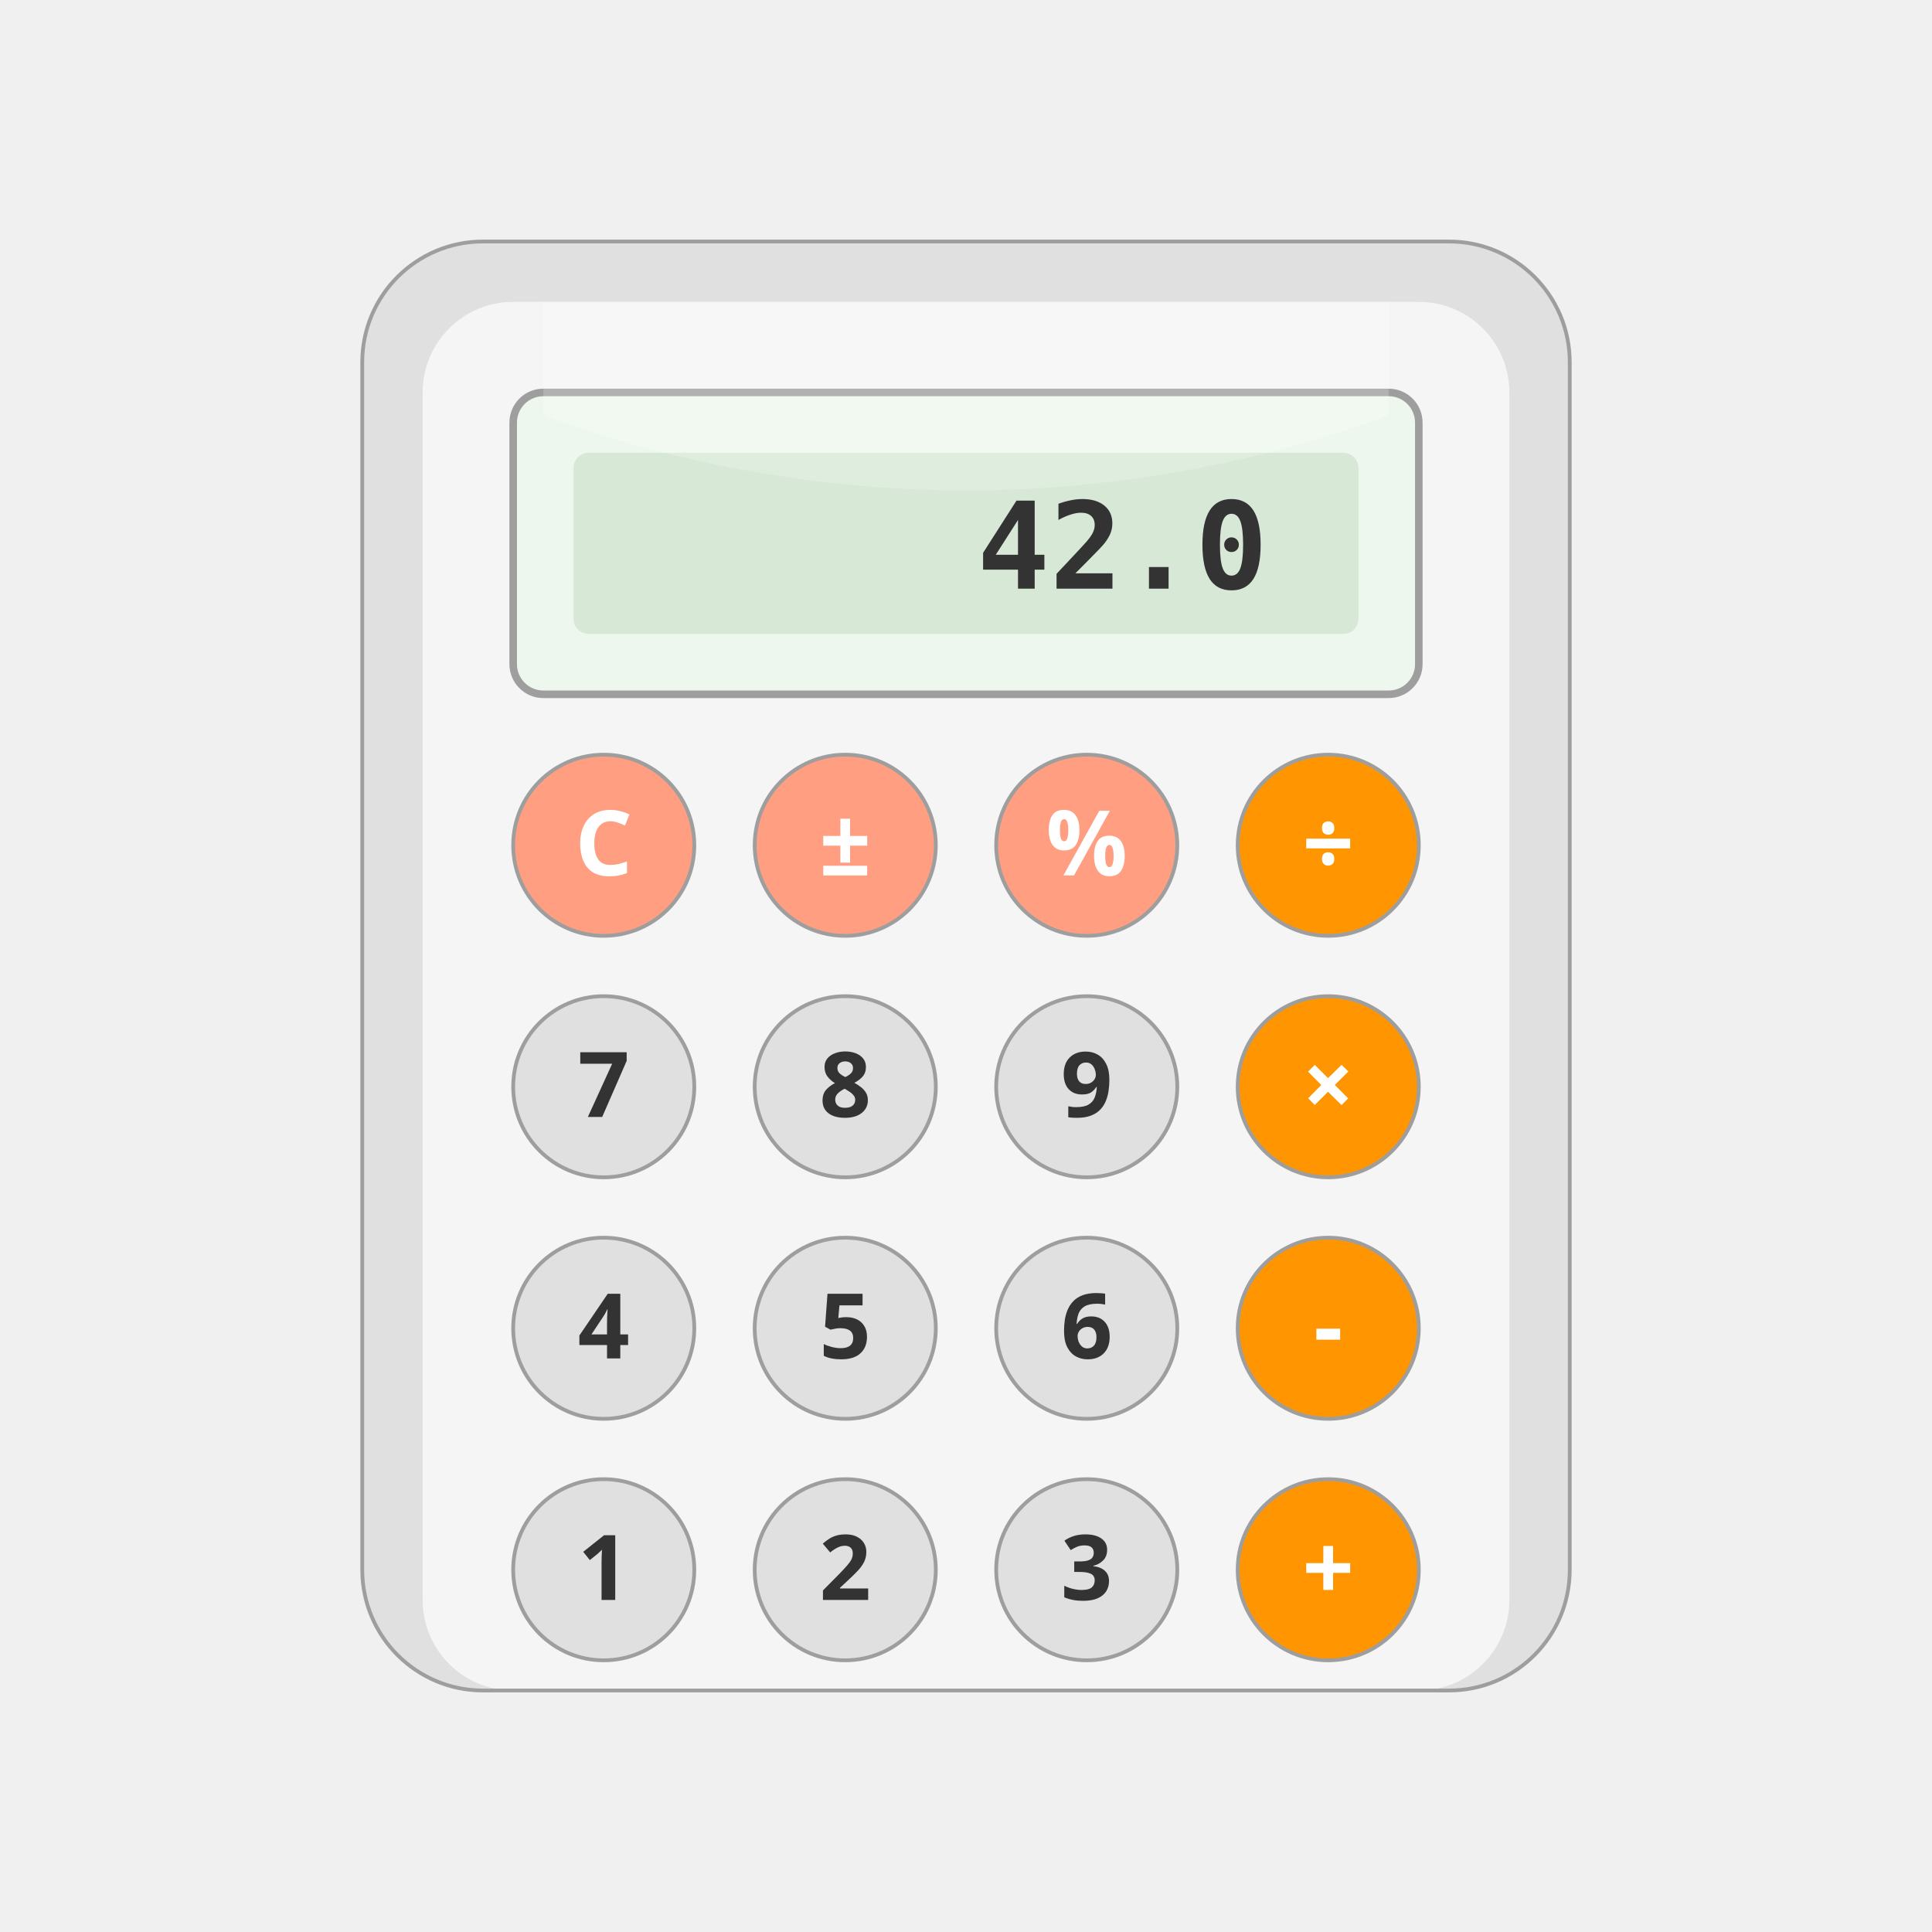
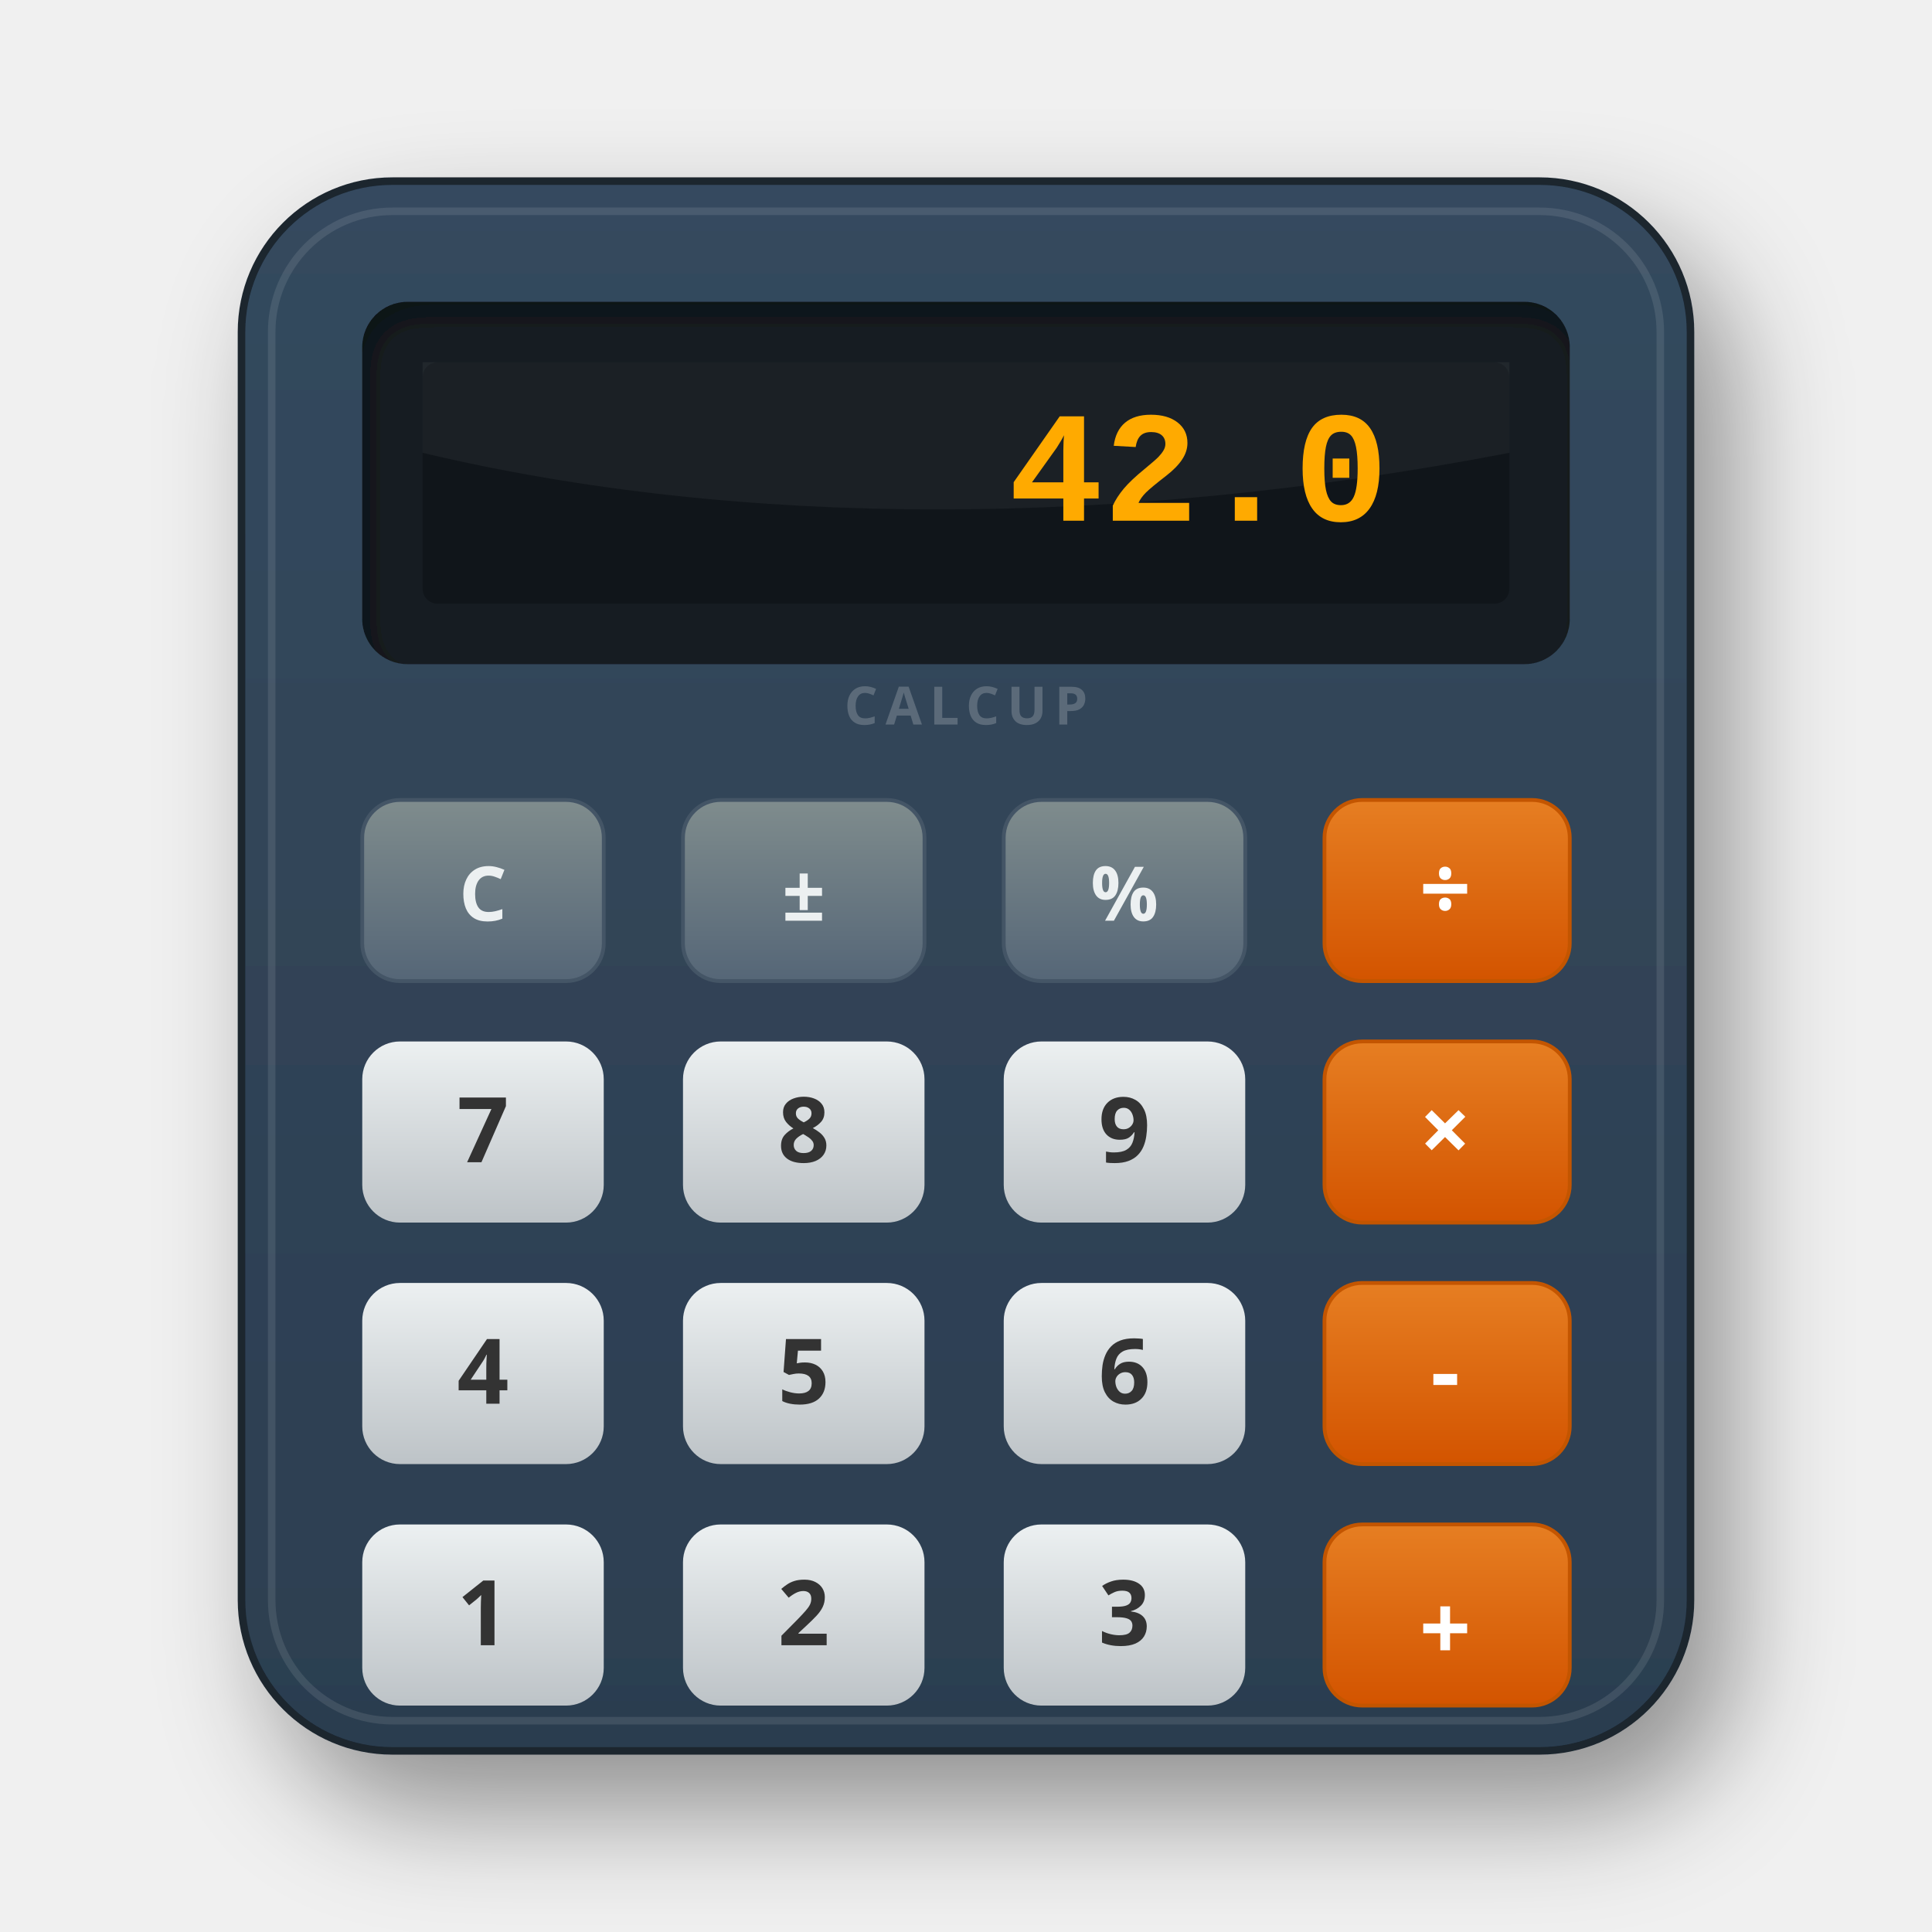
<svg xmlns="http://www.w3.org/2000/svg" viewBox="0 0 512 512">
-   <rect x="96" y="64" width="320" height="384" rx="32" ry="32" fill="#e0e0e0" />
-   <rect x="112" y="80" width="288" height="368" rx="24" ry="24" fill="#f5f5f5" />
-   <rect x="136" y="104" width="240" height="80" rx="8" ry="8" fill="#edf7ed" stroke="#9e9e9e" stroke-width="2" />
-   <rect x="152" y="120" width="208" height="48" rx="4" ry="4" fill="#d7e8d7" />
-   <text x="336" y="156" font-family="monospace" font-size="32" font-weight="bold" text-anchor="end" fill="#333333">42.0</text>
-   <rect x="136" y="200" width="48" height="48" rx="24" ry="24" fill="#FF9E80" stroke="#9e9e9e" stroke-width="1" />
-   <text x="160" y="232" font-family="sans-serif" font-size="24" font-weight="bold" text-anchor="middle" fill="#ffffff">C</text>
-   <rect x="200" y="200" width="48" height="48" rx="24" ry="24" fill="#FF9E80" stroke="#9e9e9e" stroke-width="1" />
-   <text x="224" y="232" font-family="sans-serif" font-size="24" font-weight="bold" text-anchor="middle" fill="#ffffff">±</text>
-   <rect x="264" y="200" width="48" height="48" rx="24" ry="24" fill="#FF9E80" stroke="#9e9e9e" stroke-width="1" />
-   <text x="288" y="232" font-family="sans-serif" font-size="24" font-weight="bold" text-anchor="middle" fill="#ffffff">%</text>
-   <rect x="328" y="200" width="48" height="48" rx="24" ry="24" fill="#FF9500" stroke="#9e9e9e" stroke-width="1" />
-   <text x="352" y="232" font-family="sans-serif" font-size="24" font-weight="bold" text-anchor="middle" fill="#ffffff">÷</text>
-   <rect x="136" y="264" width="48" height="48" rx="24" ry="24" fill="#E0E0E0" stroke="#9e9e9e" stroke-width="1" />
-   <text x="160" y="296" font-family="sans-serif" font-size="24" font-weight="bold" text-anchor="middle" fill="#333333">7</text>
-   <rect x="200" y="264" width="48" height="48" rx="24" ry="24" fill="#E0E0E0" stroke="#9e9e9e" stroke-width="1" />
-   <text x="224" y="296" font-family="sans-serif" font-size="24" font-weight="bold" text-anchor="middle" fill="#333333">8</text>
-   <rect x="264" y="264" width="48" height="48" rx="24" ry="24" fill="#E0E0E0" stroke="#9e9e9e" stroke-width="1" />
-   <text x="288" y="296" font-family="sans-serif" font-size="24" font-weight="bold" text-anchor="middle" fill="#333333">9</text>
-   <rect x="328" y="264" width="48" height="48" rx="24" ry="24" fill="#FF9500" stroke="#9e9e9e" stroke-width="1" />
-   <text x="352" y="296" font-family="sans-serif" font-size="24" font-weight="bold" text-anchor="middle" fill="#ffffff">×</text>
-   <rect x="136" y="328" width="48" height="48" rx="24" ry="24" fill="#E0E0E0" stroke="#9e9e9e" stroke-width="1" />
-   <text x="160" y="360" font-family="sans-serif" font-size="24" font-weight="bold" text-anchor="middle" fill="#333333">4</text>
-   <rect x="200" y="328" width="48" height="48" rx="24" ry="24" fill="#E0E0E0" stroke="#9e9e9e" stroke-width="1" />
-   <text x="224" y="360" font-family="sans-serif" font-size="24" font-weight="bold" text-anchor="middle" fill="#333333">5</text>
-   <rect x="264" y="328" width="48" height="48" rx="24" ry="24" fill="#E0E0E0" stroke="#9e9e9e" stroke-width="1" />
-   <text x="288" y="360" font-family="sans-serif" font-size="24" font-weight="bold" text-anchor="middle" fill="#333333">6</text>
-   <rect x="328" y="328" width="48" height="48" rx="24" ry="24" fill="#FF9500" stroke="#9e9e9e" stroke-width="1" />
-   <text x="352" y="360" font-family="sans-serif" font-size="24" font-weight="bold" text-anchor="middle" fill="#ffffff">-</text>
-   <rect x="136" y="392" width="48" height="48" rx="24" ry="24" fill="#E0E0E0" stroke="#9e9e9e" stroke-width="1" />
-   <text x="160" y="424" font-family="sans-serif" font-size="24" font-weight="bold" text-anchor="middle" fill="#333333">1</text>
-   <rect x="200" y="392" width="48" height="48" rx="24" ry="24" fill="#E0E0E0" stroke="#9e9e9e" stroke-width="1" />
-   <text x="224" y="424" font-family="sans-serif" font-size="24" font-weight="bold" text-anchor="middle" fill="#333333">2</text>
-   <rect x="264" y="392" width="48" height="48" rx="24" ry="24" fill="#E0E0E0" stroke="#9e9e9e" stroke-width="1" />
-   <text x="288" y="424" font-family="sans-serif" font-size="24" font-weight="bold" text-anchor="middle" fill="#333333">3</text>
-   <rect x="328" y="392" width="48" height="48" rx="24" ry="24" fill="#FF9500" stroke="#9e9e9e" stroke-width="1" />
-   <text x="352" y="424" font-family="sans-serif" font-size="24" font-weight="bold" text-anchor="middle" fill="#ffffff">+</text>
-   <path d="M144 80 L368 80 L368 110 C368 110 320 130 256 130 C192 130 144 110 144 110 Z" fill="#ffffff" fill-opacity="0.2" />
-   <rect x="96" y="64" width="320" height="384" rx="32" ry="32" fill="none" stroke="#9e9e9e" stroke-width="1" />
+   <defs>
+     <linearGradient id="bodyGrad" x1="0%" y1="0%" x2="0%" y2="100%">
+       <stop offset="0%" style="stop-color:#34495e;stop-opacity:1" />
+       <stop offset="100%" style="stop-color:#2c3e50;stop-opacity:1" />
+     </linearGradient>
+     <filter id="dropShadow" x="-20%" y="-20%" width="140%" height="140%">
+       <feGaussianBlur in="SourceAlpha" stdDeviation="15" />
+       <feOffset dx="10" dy="15" result="offsetblur" />
+       <feComponentTransfer>
+         <feFuncA type="linear" slope="0.4" />
+       </feComponentTransfer>
+       <feMerge>
+         <feMergeNode />
+         <feMergeNode in="SourceGraphic" />
+       </feMerge>
+     </filter>
+     <filter id="insetShadow">
+       <feComponentTransfer in="SourceAlpha">
+         <feFuncA type="table" tableValues="1 0" />
+       </feComponentTransfer>
+       <feGaussianBlur stdDeviation="4" />
+       <feOffset dx="2" dy="4" result="offsetblur" />
+       <feFlood flood-color="black" flood-opacity="0.5" result="color" />
+       <feComposite in2="offsetblur" operator="in" />
+       <feComposite in2="SourceAlpha" operator="in" />
+       <feMerge>
+         <feMergeNode in="SourceGraphic" />
+         <feMergeNode />
+       </feMerge>
+     </filter>
+     <linearGradient id="btnGrad" x1="0%" y1="0%" x2="0%" y2="100%">
+       <stop offset="0%" style="stop-color:#ecf0f1;stop-opacity:1" />
+       <stop offset="100%" style="stop-color:#bdc3c7;stop-opacity:1" />
+     </linearGradient>
+     <linearGradient id="btnGradDark" x1="0%" y1="0%" x2="0%" y2="100%">
+       <stop offset="0%" style="stop-color:#7f8c8d;stop-opacity:1" />
+       <stop offset="100%" style="stop-color:#556677;stop-opacity:1" />
+     </linearGradient>
+     <linearGradient id="btnGradOrange" x1="0%" y1="0%" x2="0%" y2="100%">
+       <stop offset="0%" style="stop-color:#e67e22;stop-opacity:1" />
+       <stop offset="100%" style="stop-color:#d35400;stop-opacity:1" />
+     </linearGradient>
+   </defs>
+   <rect x="64" y="48" width="384" height="416" rx="40" ry="40" fill="url(#bodyGrad)" filter="url(#dropShadow)" stroke="#1a252f" stroke-width="2" />
+   <rect x="72" y="56" width="368" height="400" rx="32" ry="32" fill="none" stroke="rgba(255,255,255,0.1)" stroke-width="2" />
+   <g transform="translate(96, 80)">
+     <rect x="0" y="0" width="320" height="96" rx="12" ry="12" fill="#151b22" filter="url(#insetShadow)" />
+     <rect x="16" y="16" width="288" height="64" rx="4" ry="4" fill="#10151a" />
+     <path d="M16 16 L304 16 L304 40 C200 60 100 60 16 40 Z" fill="rgba(255,255,255,0.05)" />
+     <text x="272" y="58" font-family="'Courier New', monospace" font-size="42" font-weight="bold" fill="#ffaa00" text-anchor="end" style="text-shadow: 0 0 10px rgba(255,170,0,0.5);">42.0</text>
+   </g>
+   <text x="256" y="192" font-family="sans-serif" font-size="14" font-weight="bold" fill="rgba(255,255,255,0.2)" text-anchor="middle" letter-spacing="2">CALCUP</text>
+   <g transform="translate(96, 212)">
+     <rect x="0" y="0" width="64" height="48" rx="10" ry="10" fill="url(#btnGradDark)" stroke="#445566" stroke-width="1" />
+     <text x="32" y="32" font-family="sans-serif" font-size="20" font-weight="bold" fill="#ecf0f1" text-anchor="middle">C</text>
+     <rect x="85" y="0" width="64" height="48" rx="10" ry="10" fill="url(#btnGradDark)" stroke="#445566" stroke-width="1" />
+     <text x="117" y="32" font-family="sans-serif" font-size="20" font-weight="bold" fill="#ecf0f1" text-anchor="middle">±</text>
+     <rect x="170" y="0" width="64" height="48" rx="10" ry="10" fill="url(#btnGradDark)" stroke="#445566" stroke-width="1" />
+     <text x="202" y="32" font-family="sans-serif" font-size="20" font-weight="bold" fill="#ecf0f1" text-anchor="middle">%</text>
+     <rect x="255" y="0" width="65" height="48" rx="10" ry="10" fill="url(#btnGradOrange)" stroke="#c35500" stroke-width="1" />
+     <text x="287" y="32" font-family="sans-serif" font-size="24" font-weight="bold" fill="#fff" text-anchor="middle">÷</text>
+     <rect x="0" y="64" width="64" height="48" rx="10" ry="10" fill="url(#btnGrad)" />
+     <text x="32" y="96" font-family="sans-serif" font-size="24" font-weight="bold" fill="#333" text-anchor="middle">7</text>
+     <rect x="85" y="64" width="64" height="48" rx="10" ry="10" fill="url(#btnGrad)" />
+     <text x="117" y="96" font-family="sans-serif" font-size="24" font-weight="bold" fill="#333" text-anchor="middle">8</text>
+     <rect x="170" y="64" width="64" height="48" rx="10" ry="10" fill="url(#btnGrad)" />
+     <text x="202" y="96" font-family="sans-serif" font-size="24" font-weight="bold" fill="#333" text-anchor="middle">9</text>
+     <rect x="255" y="64" width="65" height="48" rx="10" ry="10" fill="url(#btnGradOrange)" stroke="#c35500" stroke-width="1" />
+     <text x="287" y="96" font-family="sans-serif" font-size="24" font-weight="bold" fill="#fff" text-anchor="middle">×</text>
+     <rect x="0" y="128" width="64" height="48" rx="10" ry="10" fill="url(#btnGrad)" />
+     <text x="32" y="160" font-family="sans-serif" font-size="24" font-weight="bold" fill="#333" text-anchor="middle">4</text>
+     <rect x="85" y="128" width="64" height="48" rx="10" ry="10" fill="url(#btnGrad)" />
+     <text x="117" y="160" font-family="sans-serif" font-size="24" font-weight="bold" fill="#333" text-anchor="middle">5</text>
+     <rect x="170" y="128" width="64" height="48" rx="10" ry="10" fill="url(#btnGrad)" />
+     <text x="202" y="160" font-family="sans-serif" font-size="24" font-weight="bold" fill="#333" text-anchor="middle">6</text>
+     <rect x="255" y="128" width="65" height="48" rx="10" ry="10" fill="url(#btnGradOrange)" stroke="#c35500" stroke-width="1" />
+     <text x="287" y="160" font-family="sans-serif" font-size="24" font-weight="bold" fill="#fff" text-anchor="middle">-</text>
+     <rect x="0" y="192" width="64" height="48" rx="10" ry="10" fill="url(#btnGrad)" />
+     <text x="32" y="224" font-family="sans-serif" font-size="24" font-weight="bold" fill="#333" text-anchor="middle">1</text>
+     <rect x="85" y="192" width="64" height="48" rx="10" ry="10" fill="url(#btnGrad)" />
+     <text x="117" y="224" font-family="sans-serif" font-size="24" font-weight="bold" fill="#333" text-anchor="middle">2</text>
+     <rect x="170" y="192" width="64" height="48" rx="10" ry="10" fill="url(#btnGrad)" />
+     <text x="202" y="224" font-family="sans-serif" font-size="24" font-weight="bold" fill="#333" text-anchor="middle">3</text>
+     <rect x="255" y="192" width="65" height="48" rx="10" ry="10" fill="url(#btnGradOrange)" stroke="#c35500" stroke-width="1" />
+     <text x="287" y="228" font-family="sans-serif" font-size="24" font-weight="bold" fill="#fff" text-anchor="middle">+</text>
+   </g>
</svg>
